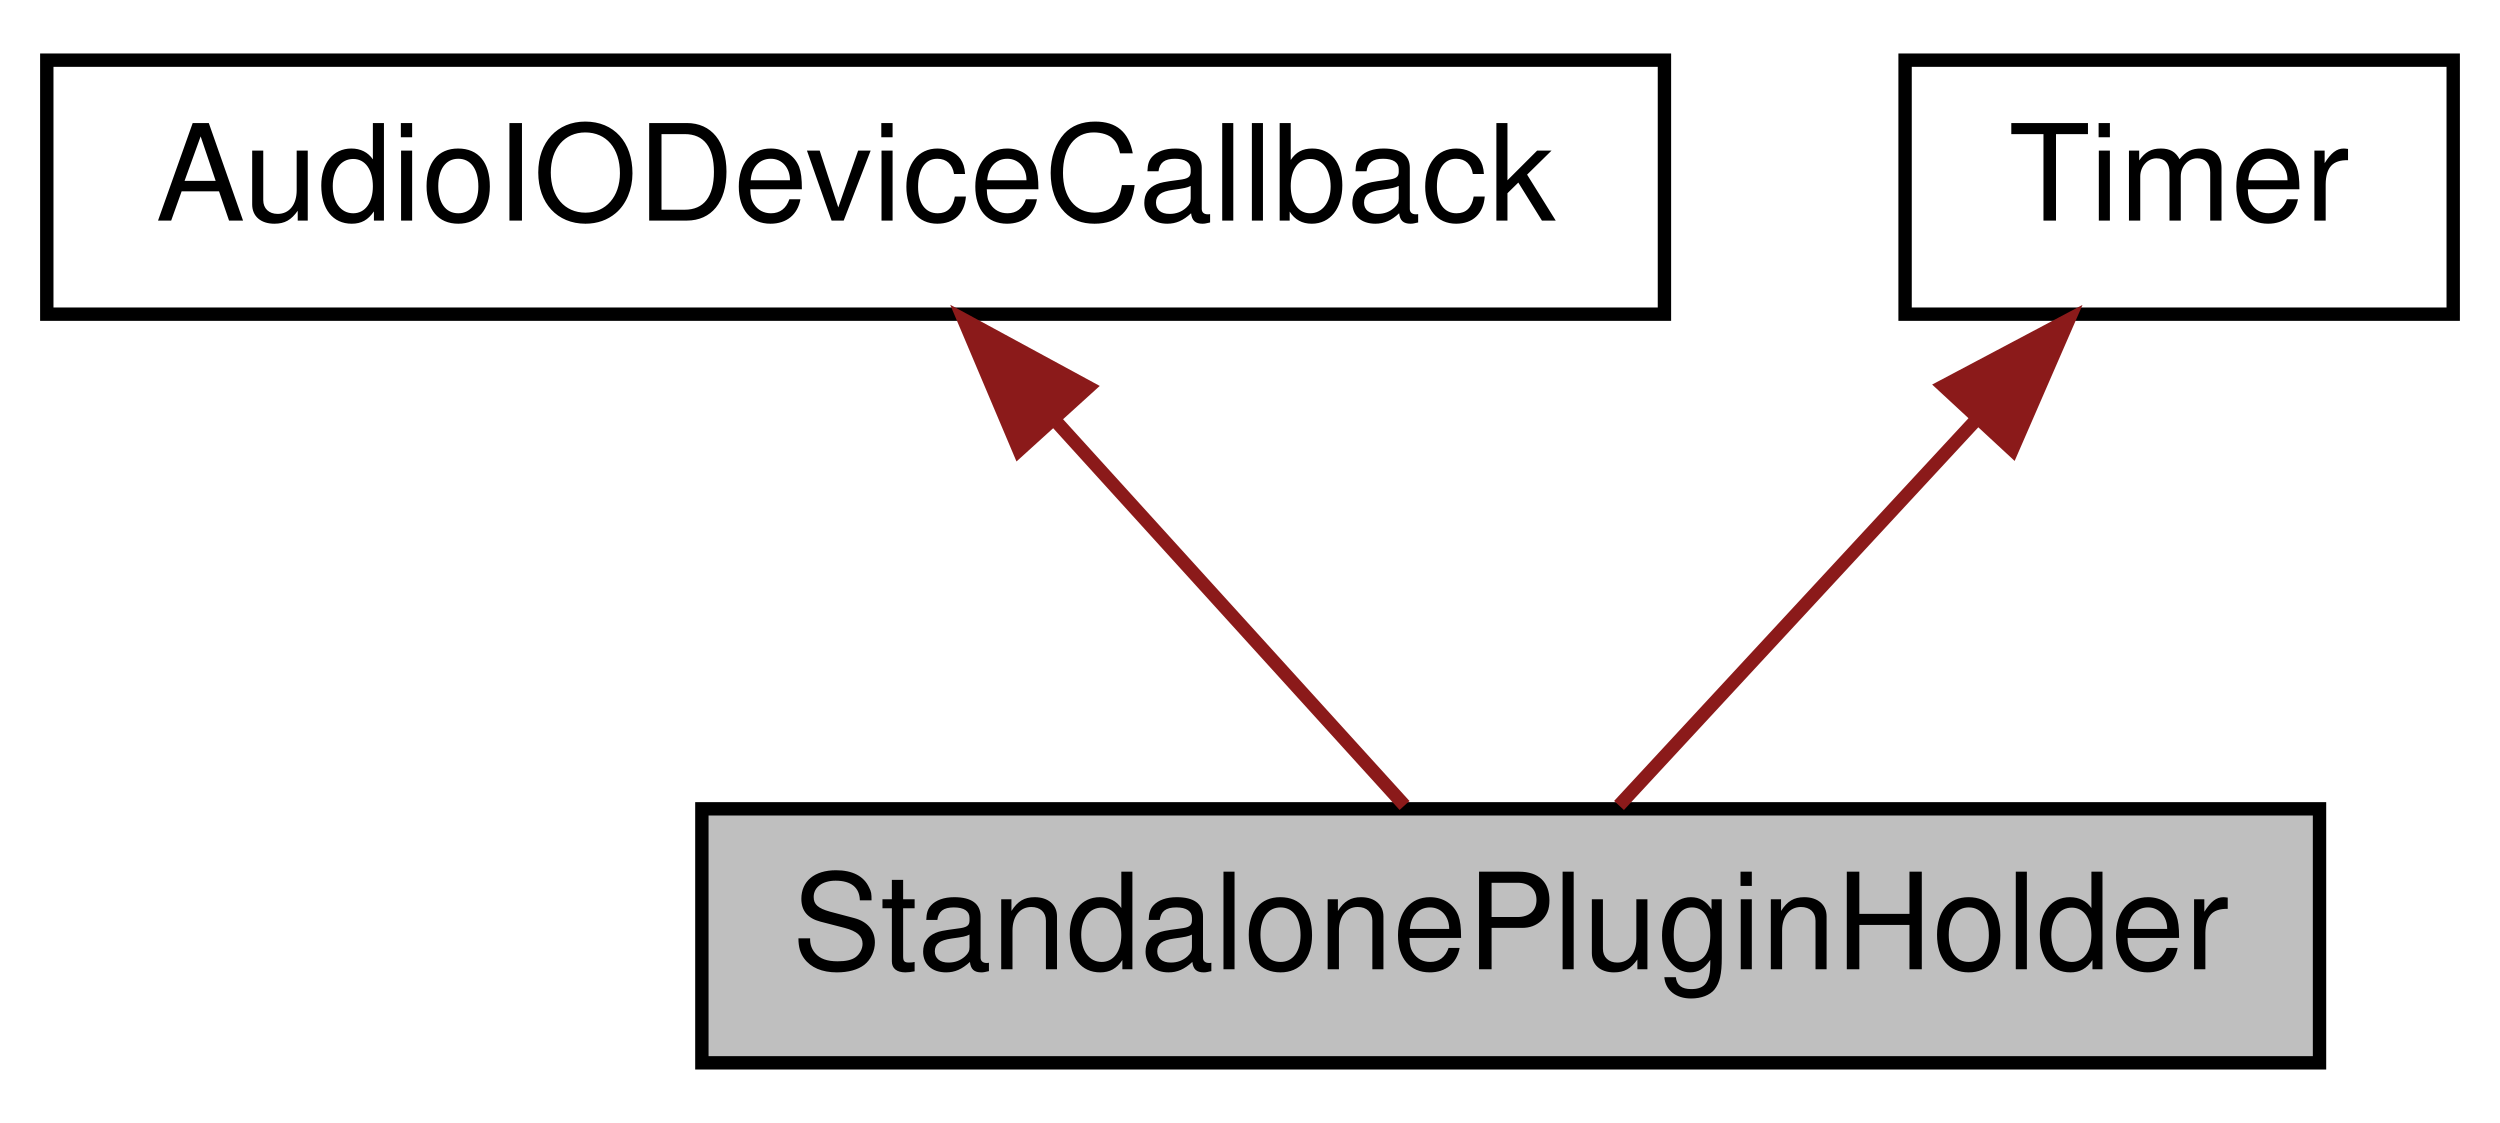
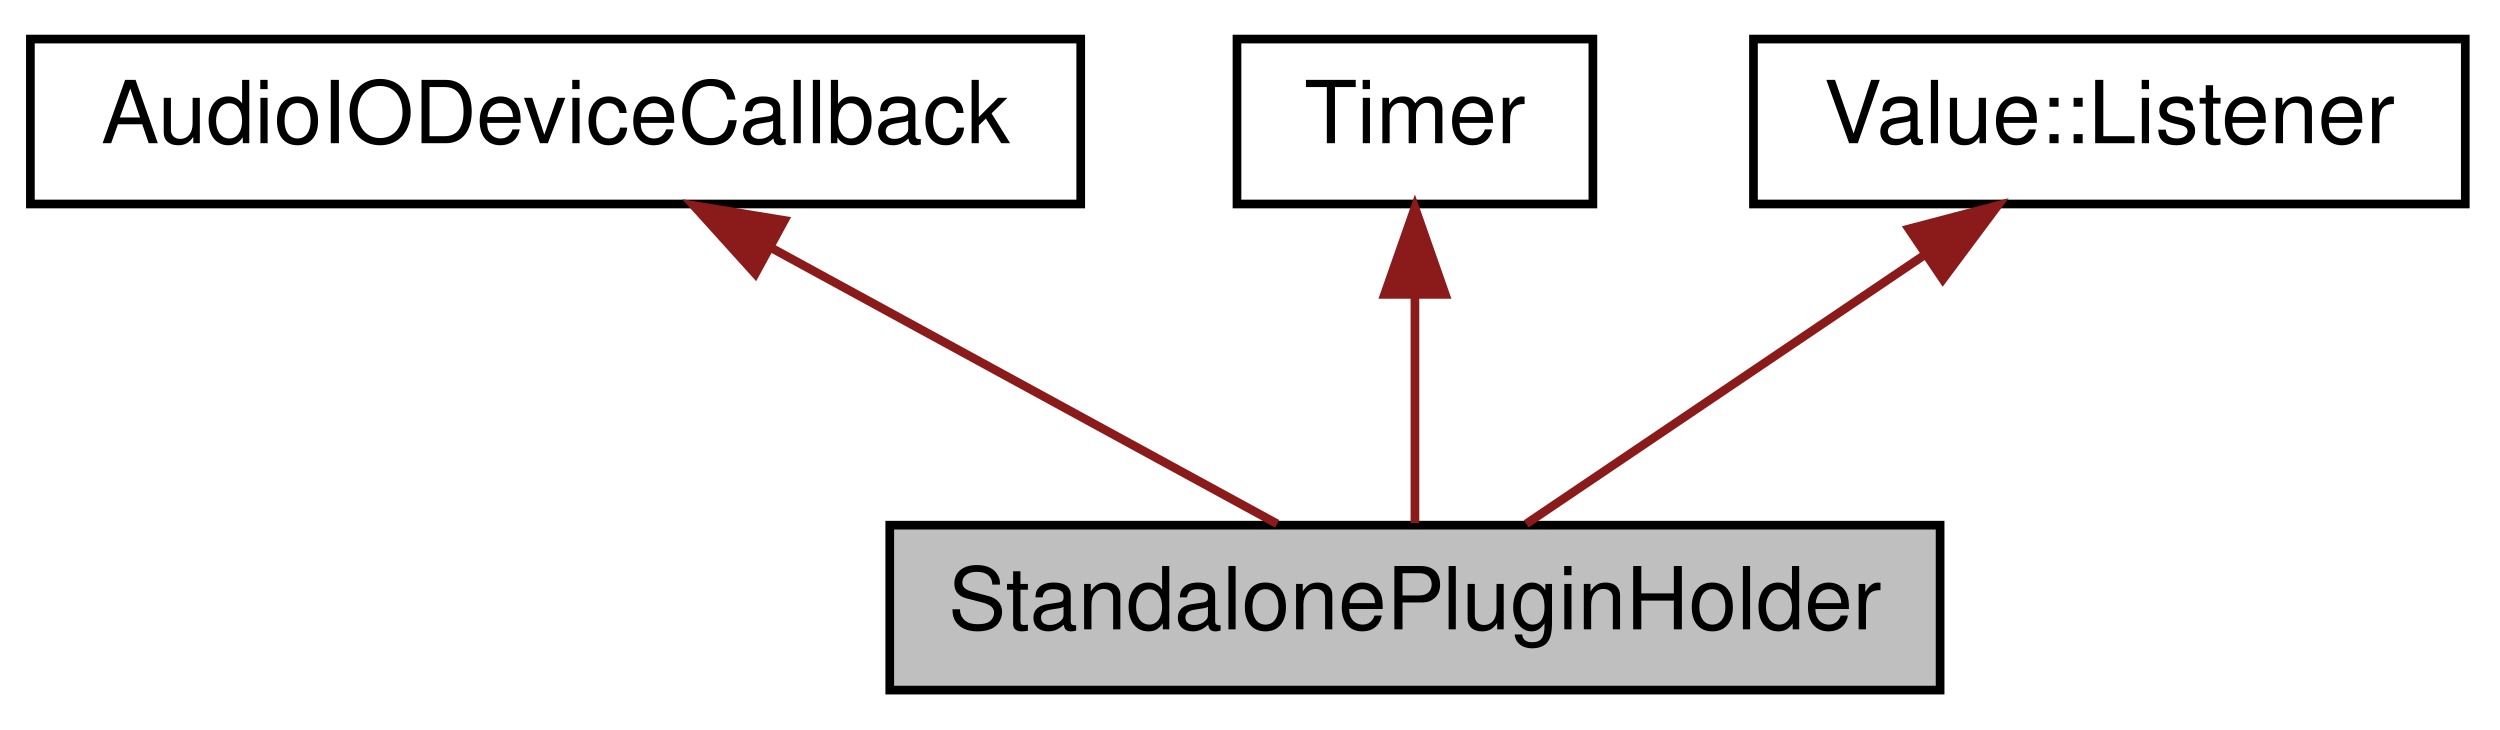
- <svg xmlns="http://www.w3.org/2000/svg" xmlns:xlink="http://www.w3.org/1999/xlink" width="187pt" height="84pt" viewBox="0.00 0.00 187.00 84.00">
+ <svg xmlns="http://www.w3.org/2000/svg" xmlns:xlink="http://www.w3.org/1999/xlink" width="288pt" height="84pt" viewBox="0.00 0.00 288.00 84.00">
  <g id="graph0" class="graph" transform="scale(1 1) rotate(0) translate(4 80)">
    <g id="node1" class="node">
-       <polygon fill="#bfbfbf" stroke="black" points="48.5,-0.5 48.5,-19.5 169.5,-19.5 169.5,-0.5 48.5,-0.5" />
-       <text text-anchor="middle" x="109" y="-7.5" font-family="Helvetica,sans-Serif" font-size="10.00">StandalonePluginHolder</text>
+       <polygon fill="#bfbfbf" stroke="black" points="98.5,-0.5 98.5,-19.5 219.5,-19.5 219.5,-0.5 98.5,-0.5" />
+       <text text-anchor="middle" x="159" y="-7.5" font-family="Helvetica,sans-Serif" font-size="10.00">StandalonePluginHolder</text>
    </g>
    <g id="node2" class="node">
      <g id="a_node2">
        <a xlink:href="classAudioIODeviceCallback.html" target="_top" xlink:title="One of these is passed to an AudioIODevice object to stream the audio data in and out...">
          <polygon fill="none" stroke="black" points="-0.5,-56.5 -0.5,-75.5 120.5,-75.5 120.5,-56.5 -0.5,-56.5" />
          <text text-anchor="middle" x="60" y="-63.5" font-family="Helvetica,sans-Serif" font-size="10.00">AudioIODeviceCallback</text>
        </a>
      </g>
    </g>
    <g id="edge1" class="edge">
-       <path fill="none" stroke="#8b1a1a" d="M75.034,-48.431C83.622,-38.967 94.043,-27.483 101.059,-19.751" />
-       <polygon fill="#8b1a1a" stroke="#8b1a1a" points="72.219,-46.325 68.091,-56.083 77.403,-51.029 72.219,-46.325" />
+       <path fill="none" stroke="#8b1a1a" d="M84.837,-51.453C103.114,-41.483 127.416,-28.228 143.133,-19.654" />
+       <polygon fill="#8b1a1a" stroke="#8b1a1a" points="83.009,-48.463 75.906,-56.324 86.361,-54.608 83.009,-48.463" />
    </g>
    <g id="node3" class="node">
      <g id="a_node3">
        <a xlink:href="classTimer.html" target="_top" xlink:title="Makes repeated callbacks to a virtual method at a specified time interval. ">
          <polygon fill="none" stroke="black" points="138.5,-56.5 138.5,-75.5 179.5,-75.5 179.5,-56.5 138.5,-56.5" />
          <text text-anchor="middle" x="159" y="-63.5" font-family="Helvetica,sans-Serif" font-size="10.00">Timer</text>
        </a>
      </g>
    </g>
    <g id="edge2" class="edge">
-       <path fill="none" stroke="#8b1a1a" d="M143.924,-48.718C135.111,-39.2 124.334,-27.561 117.103,-19.751" />
-       <polygon fill="#8b1a1a" stroke="#8b1a1a" points="141.381,-51.123 150.744,-56.083 146.518,-46.367 141.381,-51.123" />
+       <path fill="none" stroke="#8b1a1a" d="M159,-45.804C159,-36.91 159,-26.78 159,-19.751" />
+       <polygon fill="#8b1a1a" stroke="#8b1a1a" points="155.5,-46.083 159,-56.083 162.5,-46.083 155.5,-46.083" />
+     </g>
+     <g id="node4" class="node">
+       <g id="a_node4">
+         <a xlink:href="classValue_1_1Listener.html" target="_top" xlink:title="Receives callbacks when a Value object changes. ">
+           <polygon fill="none" stroke="black" points="198,-56.5 198,-75.5 280,-75.5 280,-56.5 198,-56.5" />
+           <text text-anchor="middle" x="239" y="-63.5" font-family="Helvetica,sans-Serif" font-size="10.00">Value::Listener</text>
+         </a>
+       </g>
+     </g>
+     <g id="edge3" class="edge">
+       <path fill="none" stroke="#8b1a1a" d="M217.699,-50.622C203.085,-40.757 184.173,-27.992 171.821,-19.654" />
+       <polygon fill="#8b1a1a" stroke="#8b1a1a" points="215.9,-53.63 226.147,-56.324 219.816,-47.828 215.9,-53.63" />
    </g>
  </g>
</svg>
